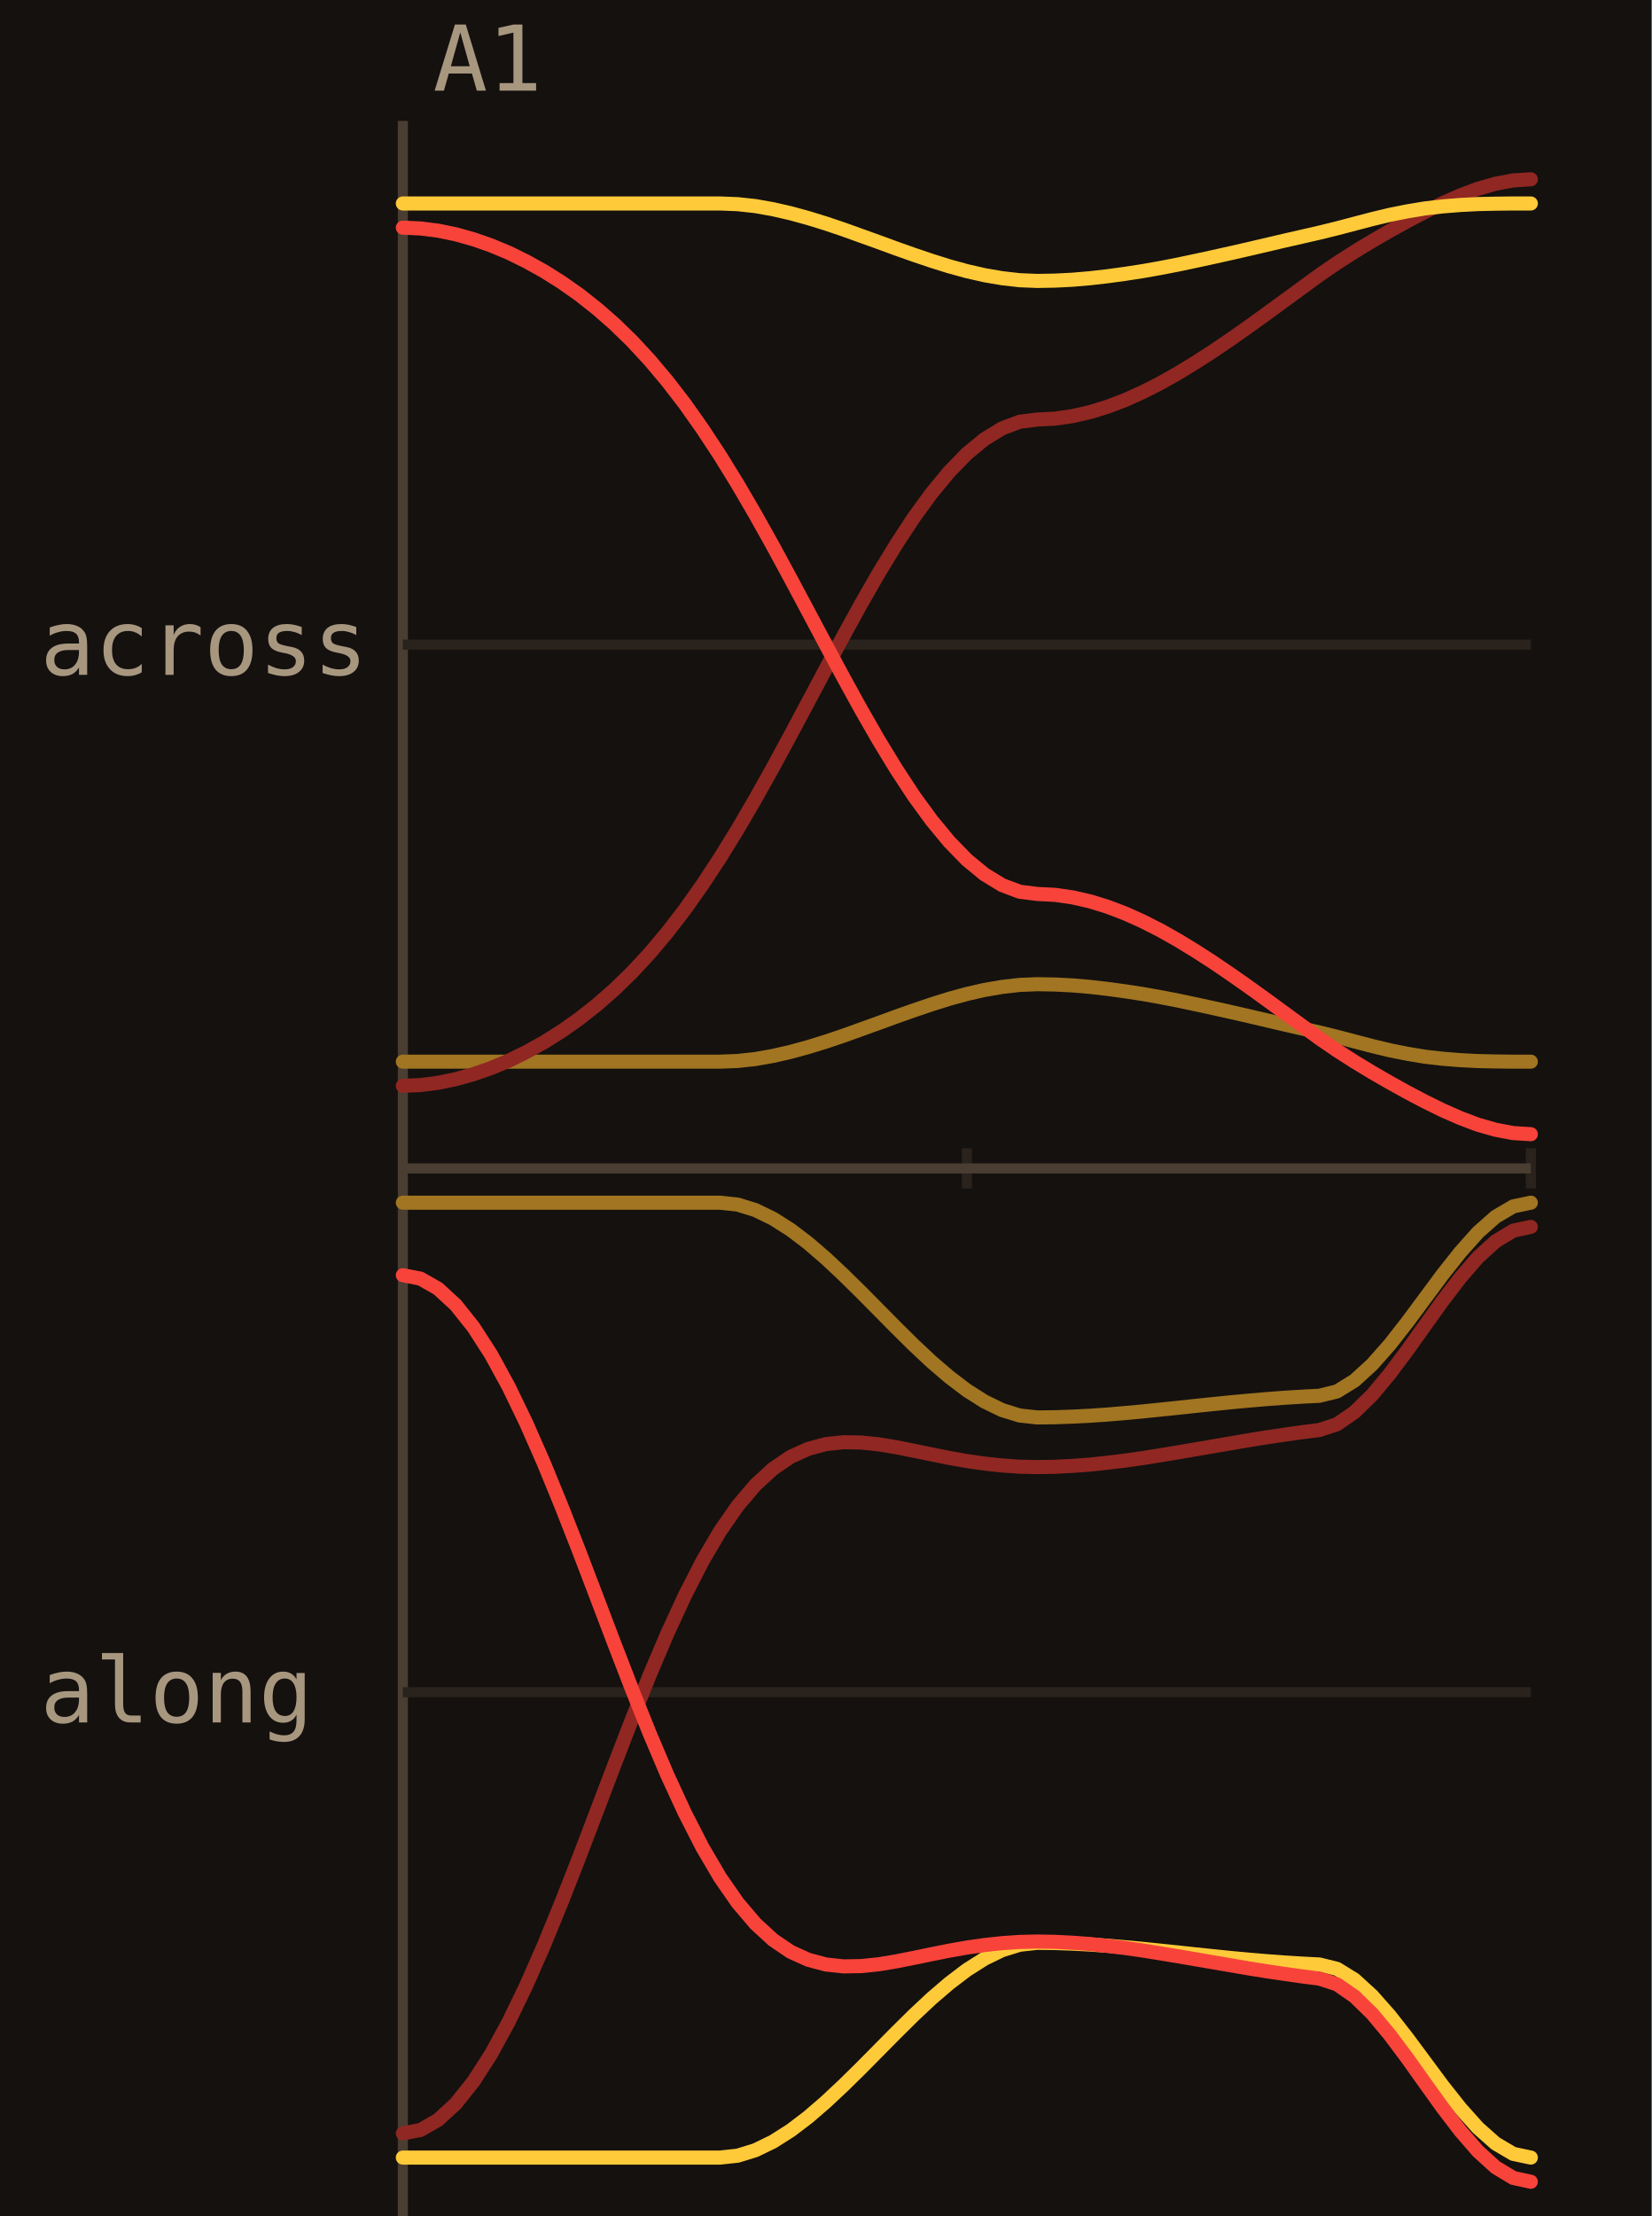
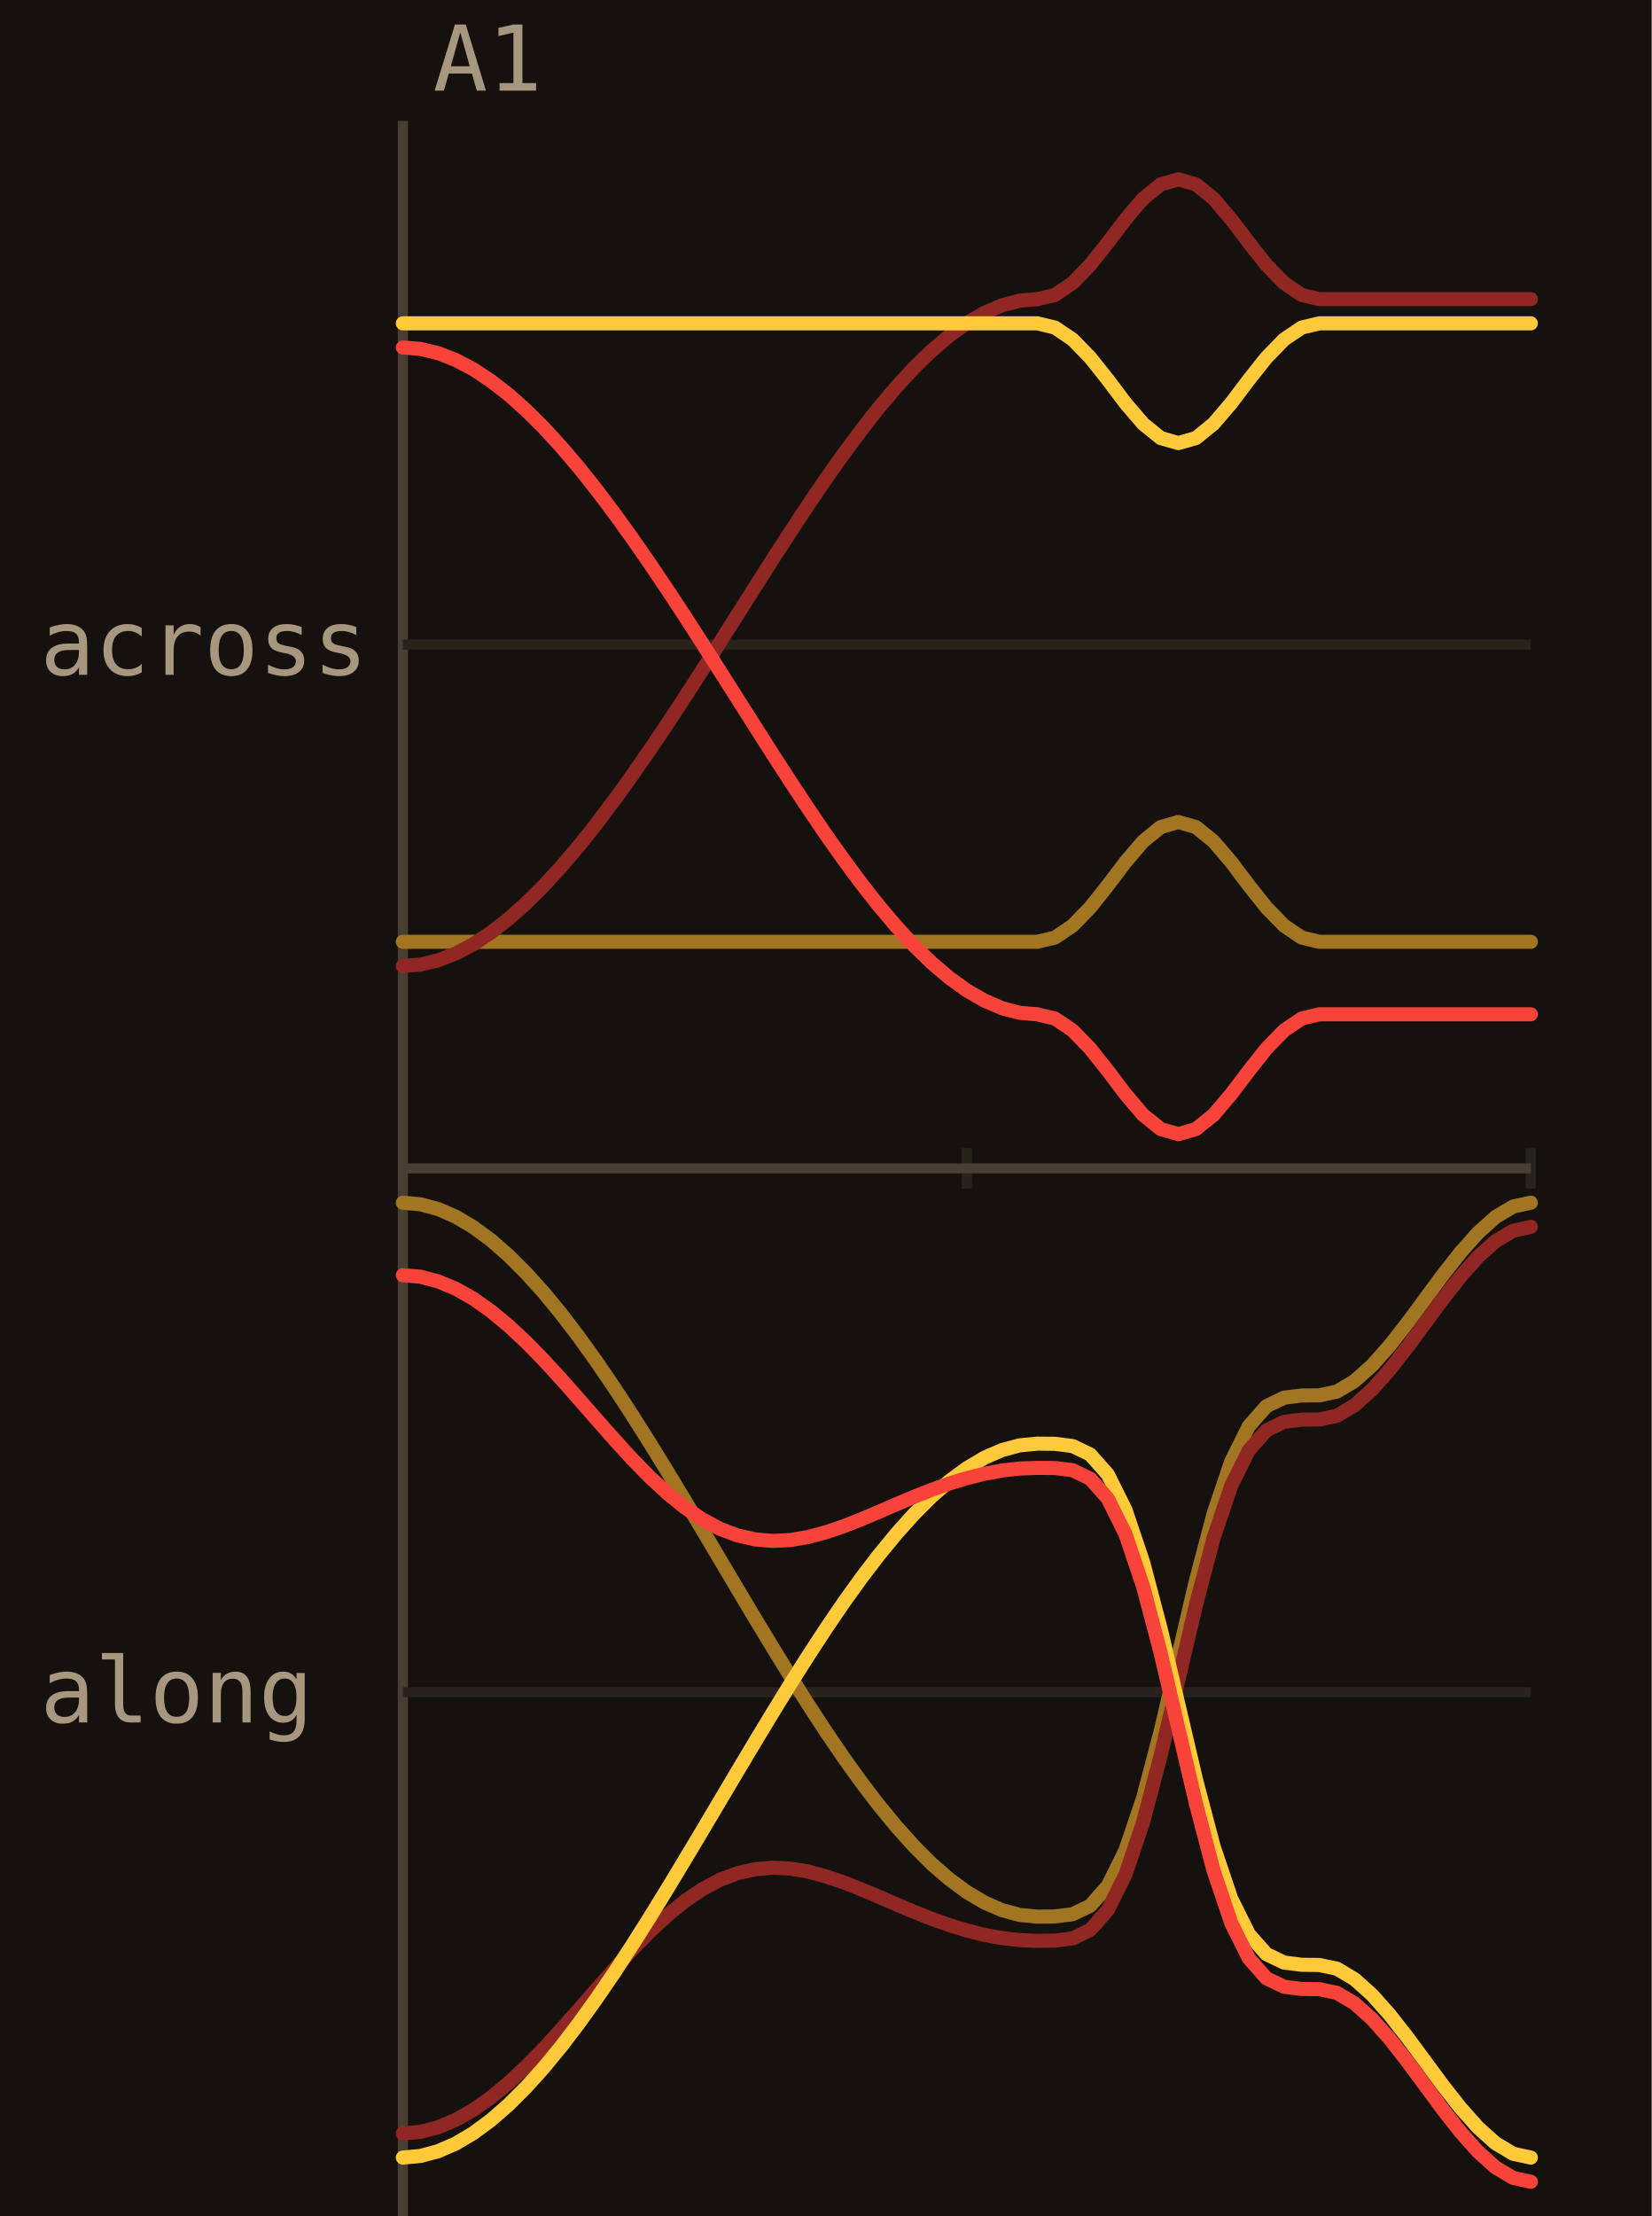
<svg xmlns="http://www.w3.org/2000/svg" viewBox="0 0 164 220" width="164" height="220" role="img">
  <rect width="164" height="220" fill="#14110f" />
  <path d="M40 12L40 220" stroke="#4a3d31" stroke-width="1" fill="none" />
  <path d="M96 114L96 118" stroke="#2a221c" stroke-width="1" fill="none" />
  <path d="M152 114L152 118" stroke="#2a221c" stroke-width="1" fill="none" />
  <path d="M40 64L152 64" stroke="#2a221c" stroke-width="1" fill="none" />
  <text x="4" y="67" fill="#a8977f" font-size="9" font-family="ui-monospace, Menlo, monospace">across</text>
  <path d="M40 168L152 168" stroke="#2a221c" stroke-width="1" fill="none" />
  <text x="4" y="171" fill="#a8977f" font-size="9" font-family="ui-monospace, Menlo, monospace">along</text>
  <path d="M40 116L152 116" stroke="#4a3d31" stroke-width="1" fill="none" />
  <text x="43" y="9" fill="#a8977f" font-size="9" font-family="ui-monospace, Menlo, monospace">A1</text>
-   <path d="M40 105.4L41.75 105.4L43.5 105.4L45.25 105.4L47 105.4L48.75 105.4L50.5 105.4L52.25 105.4L54 105.4L55.75 105.4L57.5 105.4L59.25 105.4L61 105.4L62.75 105.4L64.5 105.4L66.25 105.4L68 105.4L69.75 105.4L71.5 105.4L73.25 105.33L75 105.14L76.75 104.83L78.5 104.43L80.25 103.95L82 103.41L83.75 102.82L85.5 102.19L87.25 101.56L89 100.92L90.75 100.3L92.5 99.71L94.25 99.16L96 98.68L97.75 98.28L99.5 97.98L101.25 97.78L103 97.71L104.75 97.74L106.5 97.83L108.25 97.98L110 98.18L111.75 98.42L113.5 98.69L115.25 99L117 99.34L118.75 99.71L120.5 100.09L122.25 100.48L124 100.88L125.75 101.29L127.5 101.7L129.25 102.1L131 102.5L132.75 102.93L134.5 103.39L136.25 103.85L138 104.27L139.75 104.62L141.5 104.91L143.25 105.11L145 105.25L146.75 105.34L148.5 105.38L150.25 105.4L152 105.4" fill="none" stroke="#a17521" stroke-width="1.4" stroke-linecap="round" stroke-linejoin="round" />
-   <path d="M40 107.8L41.75 107.72L43.5 107.5L45.25 107.14L47 106.65L48.75 106.04L50.5 105.31L52.25 104.45L54 103.48L55.75 102.38L57.5 101.15L59.25 99.77L61 98.24L62.75 96.54L64.5 94.65L66.25 92.57L68 90.3L69.75 87.82L71.5 85.16L73.25 82.32L75 79.32L76.75 76.19L78.5 72.96L80.25 69.68L82 66.39L83.75 63.13L85.5 59.95L87.25 56.9L89 54.03L90.75 51.36L92.5 48.96L94.25 46.84L96 45.04L97.75 43.6L99.5 42.53L101.25 41.87L103 41.65L104.75 41.56L106.5 41.31L108.25 40.91L110 40.37L111.75 39.7L113.5 38.91L115.25 38.02L117 37.03L118.75 35.96L120.5 34.83L122.25 33.64L124 32.41L125.75 31.15L127.5 29.87L129.25 28.59L131 27.31L132.75 26.11L134.5 24.99L136.25 23.93L138 22.92L139.75 21.95L141.5 21.03L143.25 20.17L145 19.4L146.75 18.74L148.5 18.24L150.25 17.91L152 17.8" fill="none" stroke="#902722" stroke-width="1.4" stroke-linecap="round" stroke-linejoin="round" />
-   <path d="M40 20.2L41.75 20.2L43.5 20.2L45.25 20.2L47 20.2L48.75 20.2L50.5 20.2L52.25 20.2L54 20.2L55.75 20.2L57.5 20.2L59.25 20.2L61 20.2L62.75 20.2L64.5 20.2L66.25 20.2L68 20.2L69.75 20.2L71.5 20.2L73.25 20.27L75 20.46L76.75 20.77L78.5 21.17L80.25 21.65L82 22.19L83.75 22.78L85.5 23.41L87.25 24.04L89 24.68L90.75 25.3L92.5 25.89L94.25 26.44L96 26.92L97.75 27.32L99.5 27.62L101.25 27.82L103 27.89L104.75 27.86L106.5 27.77L108.25 27.62L110 27.42L111.75 27.18L113.5 26.91L115.25 26.6L117 26.26L118.75 25.89L120.5 25.51L122.25 25.12L124 24.72L125.75 24.31L127.5 23.9L129.25 23.5L131 23.1L132.75 22.67L134.5 22.21L136.25 21.75L138 21.33L139.75 20.98L141.5 20.69L143.25 20.49L145 20.35L146.75 20.26L148.5 20.22L150.25 20.2L152 20.2" fill="none" stroke="#ffca39" stroke-width="1.4" stroke-linecap="round" stroke-linejoin="round" />
-   <path d="M40 22.6L41.75 22.68L43.5 22.9L45.25 23.26L47 23.75L48.75 24.36L50.5 25.09L52.25 25.95L54 26.92L55.75 28.02L57.5 29.25L59.25 30.63L61 32.16L62.75 33.86L64.5 35.75L66.25 37.83L68 40.1L69.75 42.58L71.5 45.24L73.25 48.08L75 51.08L76.75 54.21L78.5 57.44L80.25 60.72L82 64.01L83.75 67.27L85.5 70.45L87.25 73.5L89 76.37L90.75 79.04L92.5 81.44L94.25 83.56L96 85.36L97.75 86.8L99.5 87.87L101.25 88.53L103 88.75L104.75 88.84L106.5 89.09L108.25 89.49L110 90.03L111.75 90.7L113.5 91.49L115.25 92.38L117 93.37L118.75 94.44L120.5 95.57L122.25 96.76L124 97.99L125.75 99.25L127.5 100.53L129.25 101.81L131 103.09L132.75 104.29L134.5 105.41L136.25 106.47L138 107.48L139.75 108.45L141.5 109.37L143.25 110.23L145 111L146.75 111.66L148.5 112.16L150.25 112.49L152 112.6" fill="none" stroke="#f8433a" stroke-width="1.4" stroke-linecap="round" stroke-linejoin="round" />
-   <path d="M40 119.4L41.75 119.4L43.5 119.4L45.25 119.4L47 119.4L48.75 119.4L50.5 119.4L52.25 119.4L54 119.4L55.75 119.4L57.5 119.4L59.25 119.4L61 119.4L62.75 119.4L64.5 119.4L66.25 119.4L68 119.4L69.75 119.4L71.5 119.4L73.25 119.59L75 120.13L76.75 120.98L78.5 122.09L80.25 123.42L82 124.93L83.75 126.57L85.5 128.29L87.25 130.06L89 131.83L90.75 133.56L92.5 135.2L94.25 136.7L96 138.03L97.75 139.14L99.5 139.99L101.25 140.53L103 140.72L104.75 140.7L106.5 140.64L108.25 140.55L110 140.43L111.75 140.28L113.5 140.12L115.25 139.94L117 139.76L118.75 139.57L120.5 139.39L122.25 139.21L124 139.05L125.75 138.9L127.5 138.77L129.25 138.66L131 138.57L132.75 138.14L134.5 137.06L136.25 135.46L138 133.48L139.75 131.24L141.5 128.88L143.25 126.52L145 124.31L146.75 122.35L148.5 120.8L150.25 119.77L152 119.4" fill="none" stroke="#a17521" stroke-width="1.4" stroke-linecap="round" stroke-linejoin="round" />
-   <path d="M40 211.8L41.75 211.46L43.5 210.46L45.25 208.85L47 206.66L48.75 203.94L50.5 200.74L52.25 197.12L54 193.14L55.75 188.87L57.5 184.41L59.25 179.82L61 175.22L62.75 170.69L64.5 166.32L66.25 162.2L68 158.41L69.75 154.99L71.5 152.01L73.25 149.49L75 147.43L76.75 145.82L78.5 144.63L80.25 143.84L82 143.37L83.75 143.18L85.5 143.21L87.25 143.39L89 143.68L90.75 144.03L92.5 144.39L94.25 144.74L96 145.05L97.75 145.3L99.5 145.49L101.25 145.61L103 145.65L104.75 145.62L106.5 145.53L108.25 145.4L110 145.21L111.75 145L113.5 144.75L115.25 144.47L117 144.18L118.75 143.88L120.5 143.58L122.25 143.28L124 142.98L125.75 142.7L127.5 142.44L129.25 142.19L131 141.97L132.75 141.4L134.5 140.19L136.25 138.48L138 136.38L139.75 134.04L141.5 131.58L143.25 129.14L145 126.85L146.75 124.83L148.5 123.24L150.25 122.18L152 121.8" fill="none" stroke="#902722" stroke-width="1.4" stroke-linecap="round" stroke-linejoin="round" />
-   <path d="M40 214.2L41.75 214.2L43.5 214.2L45.25 214.2L47 214.2L48.75 214.2L50.5 214.2L52.25 214.2L54 214.2L55.75 214.2L57.5 214.2L59.25 214.2L61 214.2L62.75 214.2L64.5 214.2L66.25 214.2L68 214.2L69.75 214.2L71.5 214.2L73.25 214.01L75 213.47L76.75 212.62L78.5 211.51L80.25 210.18L82 208.67L83.75 207.03L85.5 205.31L87.25 203.54L89 201.77L90.75 200.04L92.5 198.4L94.25 196.9L96 195.57L97.75 194.46L99.5 193.61L101.25 193.07L103 192.88L104.75 192.9L106.5 192.96L108.25 193.05L110 193.17L111.75 193.32L113.5 193.48L115.25 193.66L117 193.84L118.75 194.03L120.5 194.21L122.25 194.39L124 194.55L125.75 194.7L127.5 194.83L129.25 194.94L131 195.03L132.75 195.46L134.5 196.54L136.25 198.14L138 200.12L139.75 202.36L141.5 204.72L143.25 207.08L145 209.29L146.75 211.25L148.5 212.8L150.25 213.83L152 214.2" fill="none" stroke="#ffca39" stroke-width="1.4" stroke-linecap="round" stroke-linejoin="round" />
-   <path d="M40 126.6L41.75 126.94L43.5 127.94L45.25 129.55L47 131.74L48.75 134.46L50.5 137.66L52.25 141.28L54 145.26L55.75 149.53L57.5 153.99L59.25 158.58L61 163.18L62.75 167.71L64.5 172.08L66.25 176.2L68 179.99L69.75 183.41L71.5 186.39L73.25 188.91L75 190.97L76.75 192.58L78.5 193.77L80.25 194.56L82 195.03L83.75 195.22L85.5 195.19L87.25 195.01L89 194.72L90.75 194.37L92.5 194.01L94.25 193.66L96 193.35L97.75 193.1L99.5 192.91L101.25 192.79L103 192.75L104.75 192.78L106.5 192.87L108.25 193L110 193.19L111.75 193.4L113.5 193.65L115.25 193.93L117 194.22L118.75 194.52L120.5 194.82L122.25 195.12L124 195.42L125.75 195.7L127.5 195.96L129.25 196.21L131 196.43L132.75 197L134.5 198.21L136.25 199.92L138 202.02L139.75 204.36L141.5 206.82L143.25 209.26L145 211.55L146.75 213.57L148.5 215.16L150.25 216.22L152 216.6" fill="none" stroke="#f8433a" stroke-width="1.4" stroke-linecap="round" stroke-linejoin="round" />
+   <path d="M40 93.5L41.75 93.5L43.5 93.5L45.25 93.5L47 93.5L48.75 93.5L50.5 93.5L52.25 93.5L54 93.5L55.75 93.5L57.5 93.5L59.25 93.5L61 93.5L62.75 93.5L64.5 93.5L66.25 93.5L68 93.5L69.75 93.5L71.5 93.5L73.25 93.5L75 93.5L76.75 93.5L78.5 93.5L80.25 93.5L82 93.5L83.75 93.5L85.5 93.5L87.25 93.5L89 93.5L90.75 93.5L92.5 93.5L94.25 93.5L96 93.5L97.75 93.5L99.5 93.5L101.25 93.5L103 93.5L104.75 93.08L106.5 91.9L108.25 90.1L110 87.9L111.75 85.58L113.5 83.53L115.25 82.11L117 81.61L118.75 82.11L120.5 83.53L122.25 85.58L124 87.9L125.75 90.1L127.5 91.9L129.25 93.08L131 93.5L132.75 93.5L134.5 93.5L136.25 93.5L138 93.5L139.75 93.5L141.5 93.5L143.25 93.5L145 93.5L146.75 93.5L148.5 93.5L150.25 93.5L152 93.5" fill="none" stroke="#a17521" stroke-width="1.4" stroke-linecap="round" stroke-linejoin="round" />
+   <path d="M40 95.9L41.75 95.76L43.5 95.34L45.25 94.66L47 93.74L48.75 92.58L50.5 91.22L52.25 89.66L54 87.92L55.75 86.01L57.5 83.95L59.25 81.75L61 79.43L62.75 77L64.5 74.48L66.25 71.88L68 69.22L69.75 66.5L71.5 63.75L73.25 60.99L75 58.23L76.75 55.48L78.5 52.78L80.25 50.13L82 47.55L83.75 45.08L85.5 42.72L87.25 40.49L89 38.42L90.75 36.52L92.5 34.82L94.25 33.33L96 32.07L97.75 31.06L99.5 30.31L101.25 29.85L103 29.7L104.75 29.28L106.5 28.1L108.25 26.3L110 24.09L111.75 21.78L113.5 19.72L115.25 18.31L117 17.8L118.75 18.31L120.5 19.72L122.25 21.78L124 24.09L125.75 26.3L127.5 28.1L129.25 29.28L131 29.7L132.75 29.7L134.5 29.7L136.25 29.7L138 29.7L139.75 29.7L141.5 29.7L143.25 29.7L145 29.7L146.75 29.7L148.5 29.7L150.25 29.7L152 29.7" fill="none" stroke="#902722" stroke-width="1.4" stroke-linecap="round" stroke-linejoin="round" />
+   <path d="M40 32.1L41.75 32.1L43.5 32.1L45.25 32.1L47 32.1L48.75 32.1L50.5 32.1L52.25 32.1L54 32.1L55.75 32.1L57.5 32.1L59.25 32.1L61 32.1L62.75 32.1L64.5 32.1L66.25 32.1L68 32.1L69.75 32.1L71.5 32.1L73.25 32.1L75 32.1L76.75 32.1L78.5 32.1L80.25 32.1L82 32.1L83.75 32.1L85.5 32.1L87.25 32.1L89 32.1L90.75 32.1L92.5 32.1L94.25 32.1L96 32.1L97.75 32.1L99.5 32.1L101.25 32.1L103 32.1L104.75 32.52L106.5 33.7L108.25 35.5L110 37.7L111.75 40.02L113.5 42.07L115.25 43.49L117 43.99L118.75 43.49L120.5 42.07L122.25 40.02L124 37.7L125.75 35.5L127.5 33.7L129.25 32.52L131 32.1L132.75 32.1L134.5 32.1L136.25 32.1L138 32.1L139.75 32.1L141.5 32.1L143.25 32.1L145 32.1L146.75 32.1L148.5 32.1L150.25 32.1L152 32.1" fill="none" stroke="#ffca39" stroke-width="1.4" stroke-linecap="round" stroke-linejoin="round" />
+   <path d="M40 34.5L41.75 34.64L43.5 35.06L45.25 35.74L47 36.66L48.75 37.82L50.5 39.18L52.25 40.74L54 42.48L55.75 44.39L57.5 46.45L59.25 48.65L61 50.97L62.75 53.4L64.5 55.92L66.25 58.52L68 61.18L69.75 63.9L71.5 66.65L73.25 69.41L75 72.17L76.75 74.92L78.5 77.62L80.25 80.27L82 82.85L83.75 85.32L85.5 87.68L87.25 89.91L89 91.98L90.75 93.88L92.5 95.58L94.25 97.07L96 98.33L97.75 99.34L99.5 100.09L101.25 100.55L103 100.7L104.75 101.12L106.5 102.3L108.25 104.1L110 106.31L111.75 108.62L113.5 110.68L115.25 112.09L117 112.6L118.75 112.09L120.5 110.68L122.25 108.62L124 106.31L125.75 104.1L127.5 102.3L129.25 101.12L131 100.7L132.75 100.7L134.5 100.7L136.25 100.7L138 100.7L139.75 100.7L141.5 100.7L143.25 100.7L145 100.7L146.75 100.7L148.5 100.7L150.25 100.7L152 100.7" fill="none" stroke="#f8433a" stroke-width="1.4" stroke-linecap="round" stroke-linejoin="round" />
+   <path d="M40 119.4L41.75 119.56L43.5 120.03L45.25 120.79L47 121.83L48.75 123.12L50.5 124.65L52.25 126.4L54 128.34L55.75 130.47L57.5 132.77L59.25 135.21L61 137.78L62.75 140.45L64.5 143.22L66.25 146.06L68 148.96L69.75 151.89L71.5 154.84L73.25 157.79L75 160.72L76.75 163.61L78.5 166.46L80.25 169.22L82 171.9L83.75 174.47L85.5 176.91L87.25 179.2L89 181.33L90.75 183.28L92.5 185.03L94.25 186.55L96 187.84L97.75 188.88L99.5 189.64L101.25 190.11L103 190.28L104.75 190.26L106.5 190.04L108.25 189.2L110 187.22L111.75 183.7L113.5 178.51L115.25 171.87L117 164.4L118.75 156.93L120.5 150.29L122.25 145.1L124 141.58L125.75 139.6L127.5 138.76L129.25 138.54L131 138.53L132.75 138.15L134.5 137.11L136.25 135.54L138 133.57L139.75 131.33L141.5 128.96L143.25 126.59L145 124.36L146.75 122.39L148.5 120.82L150.25 119.78L152 119.4" fill="none" stroke="#a17521" stroke-width="1.4" stroke-linecap="round" stroke-linejoin="round" />
+   <path d="M40 211.8L41.75 211.65L43.5 211.19L45.25 210.46L47 209.47L48.75 208.23L50.5 206.78L52.25 205.15L54 203.36L55.75 201.45L57.5 199.47L59.25 197.47L61 195.49L62.75 193.57L64.5 191.78L66.25 190.16L68 188.74L69.75 187.55L71.5 186.62L73.25 185.96L75 185.57L76.75 185.42L78.5 185.51L80.25 185.81L82 186.28L83.75 186.87L85.5 187.56L87.25 188.3L89 189.06L90.75 189.8L92.5 190.49L94.25 191.12L96 191.65L97.75 192.09L99.5 192.41L101.25 192.61L103 192.68L104.75 192.66L106.5 192.44L108.25 191.6L110 189.62L111.75 186.1L113.5 180.91L115.25 174.27L117 166.8L118.75 159.33L120.5 152.69L122.25 147.5L124 143.98L125.75 142L127.5 141.16L129.25 140.94L131 140.93L132.75 140.55L134.5 139.51L136.25 137.94L138 135.97L139.75 133.73L141.5 131.36L143.25 128.99L145 126.76L146.75 124.79L148.5 123.22L150.25 122.18L152 121.8" fill="none" stroke="#902722" stroke-width="1.4" stroke-linecap="round" stroke-linejoin="round" />
+   <path d="M40 214.2L41.75 214.04L43.5 213.57L45.25 212.81L47 211.77L48.75 210.48L50.5 208.95L52.25 207.2L54 205.26L55.75 203.13L57.5 200.83L59.25 198.39L61 195.83L62.75 193.15L64.5 190.38L66.25 187.54L68 184.64L69.75 181.71L71.5 178.76L73.25 175.81L75 172.88L76.75 169.99L78.5 167.14L80.25 164.38L82 161.7L83.75 159.13L85.5 156.69L87.25 154.4L89 152.27L90.75 150.32L92.5 148.57L94.25 147.05L96 145.76L97.75 144.72L99.5 143.96L101.25 143.49L103 143.32L104.75 143.34L106.5 143.56L108.25 144.4L110 146.38L111.75 149.9L113.5 155.09L115.25 161.73L117 169.2L118.75 176.67L120.5 183.31L122.25 188.5L124 192.02L125.75 194L127.5 194.84L129.25 195.06L131 195.08L132.75 195.45L134.5 196.49L136.25 198.06L138 200.03L139.75 202.27L141.5 204.64L143.25 207.01L145 209.24L146.75 211.21L148.5 212.78L150.25 213.82L152 214.2" fill="none" stroke="#ffca39" stroke-width="1.4" stroke-linecap="round" stroke-linejoin="round" />
+   <path d="M40 126.6L41.75 126.75L43.5 127.21L45.25 127.94L47 128.93L48.75 130.17L50.5 131.62L52.25 133.25L54 135.04L55.75 136.95L57.5 138.93L59.25 140.93L61 142.91L62.75 144.83L64.5 146.62L66.25 148.24L68 149.66L69.75 150.85L71.5 151.78L73.25 152.44L75 152.83L76.75 152.98L78.5 152.89L80.25 152.59L82 152.12L83.75 151.53L85.5 150.84L87.25 150.1L89 149.34L90.75 148.6L92.5 147.91L94.25 147.28L96 146.75L97.75 146.31L99.5 145.99L101.25 145.79L103 145.73L104.75 145.74L106.5 145.96L108.25 146.8L110 148.78L111.75 152.3L113.5 157.49L115.25 164.13L117 171.6L118.75 179.07L120.5 185.71L122.25 190.9L124 194.42L125.75 196.4L127.5 197.24L129.25 197.46L131 197.48L132.75 197.85L134.5 198.89L136.25 200.46L138 202.43L139.75 204.67L141.5 207.04L143.25 209.41L145 211.64L146.75 213.61L148.5 215.18L150.25 216.22L152 216.6" fill="none" stroke="#f8433a" stroke-width="1.4" stroke-linecap="round" stroke-linejoin="round" />
</svg>
